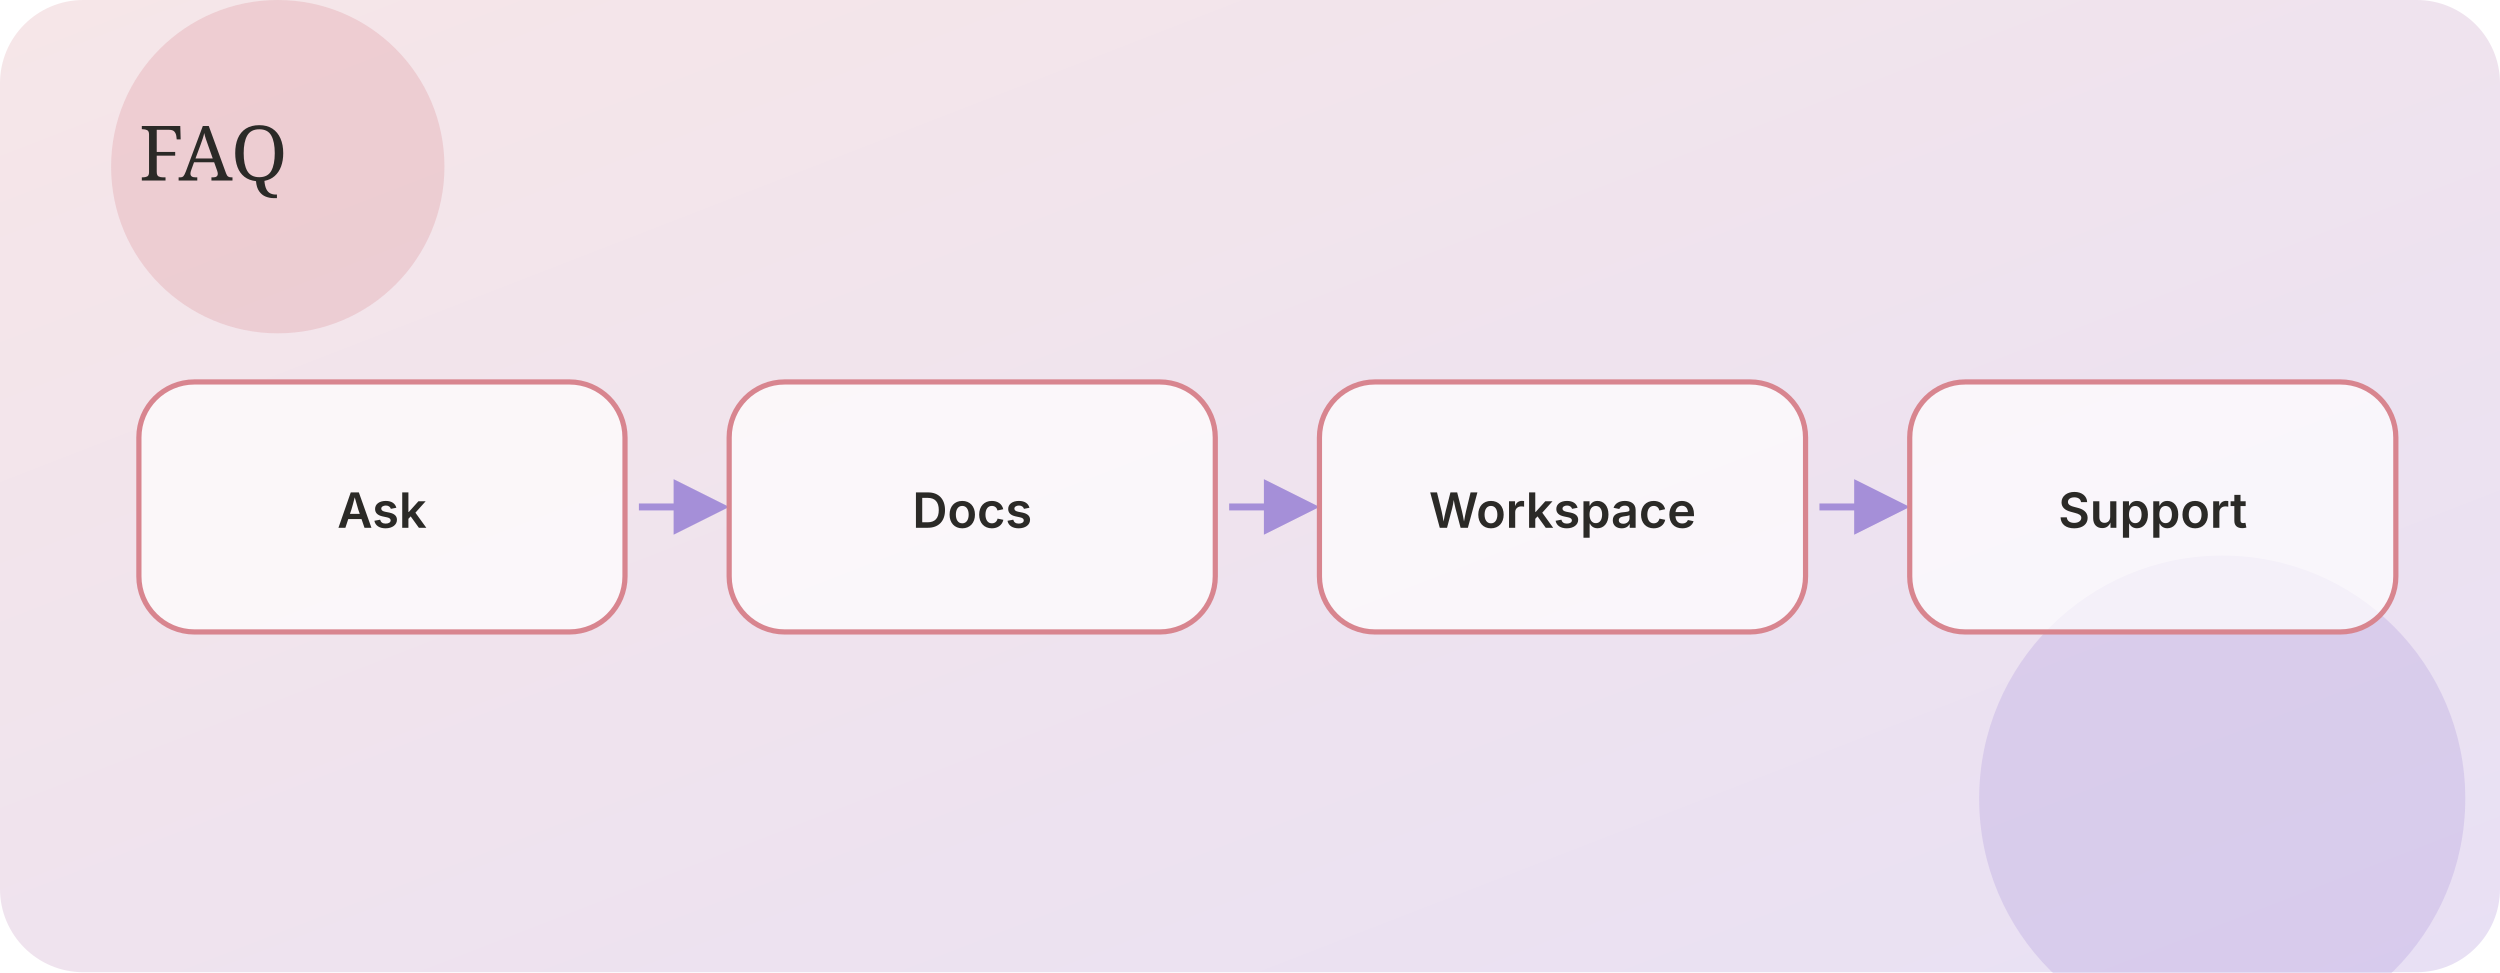
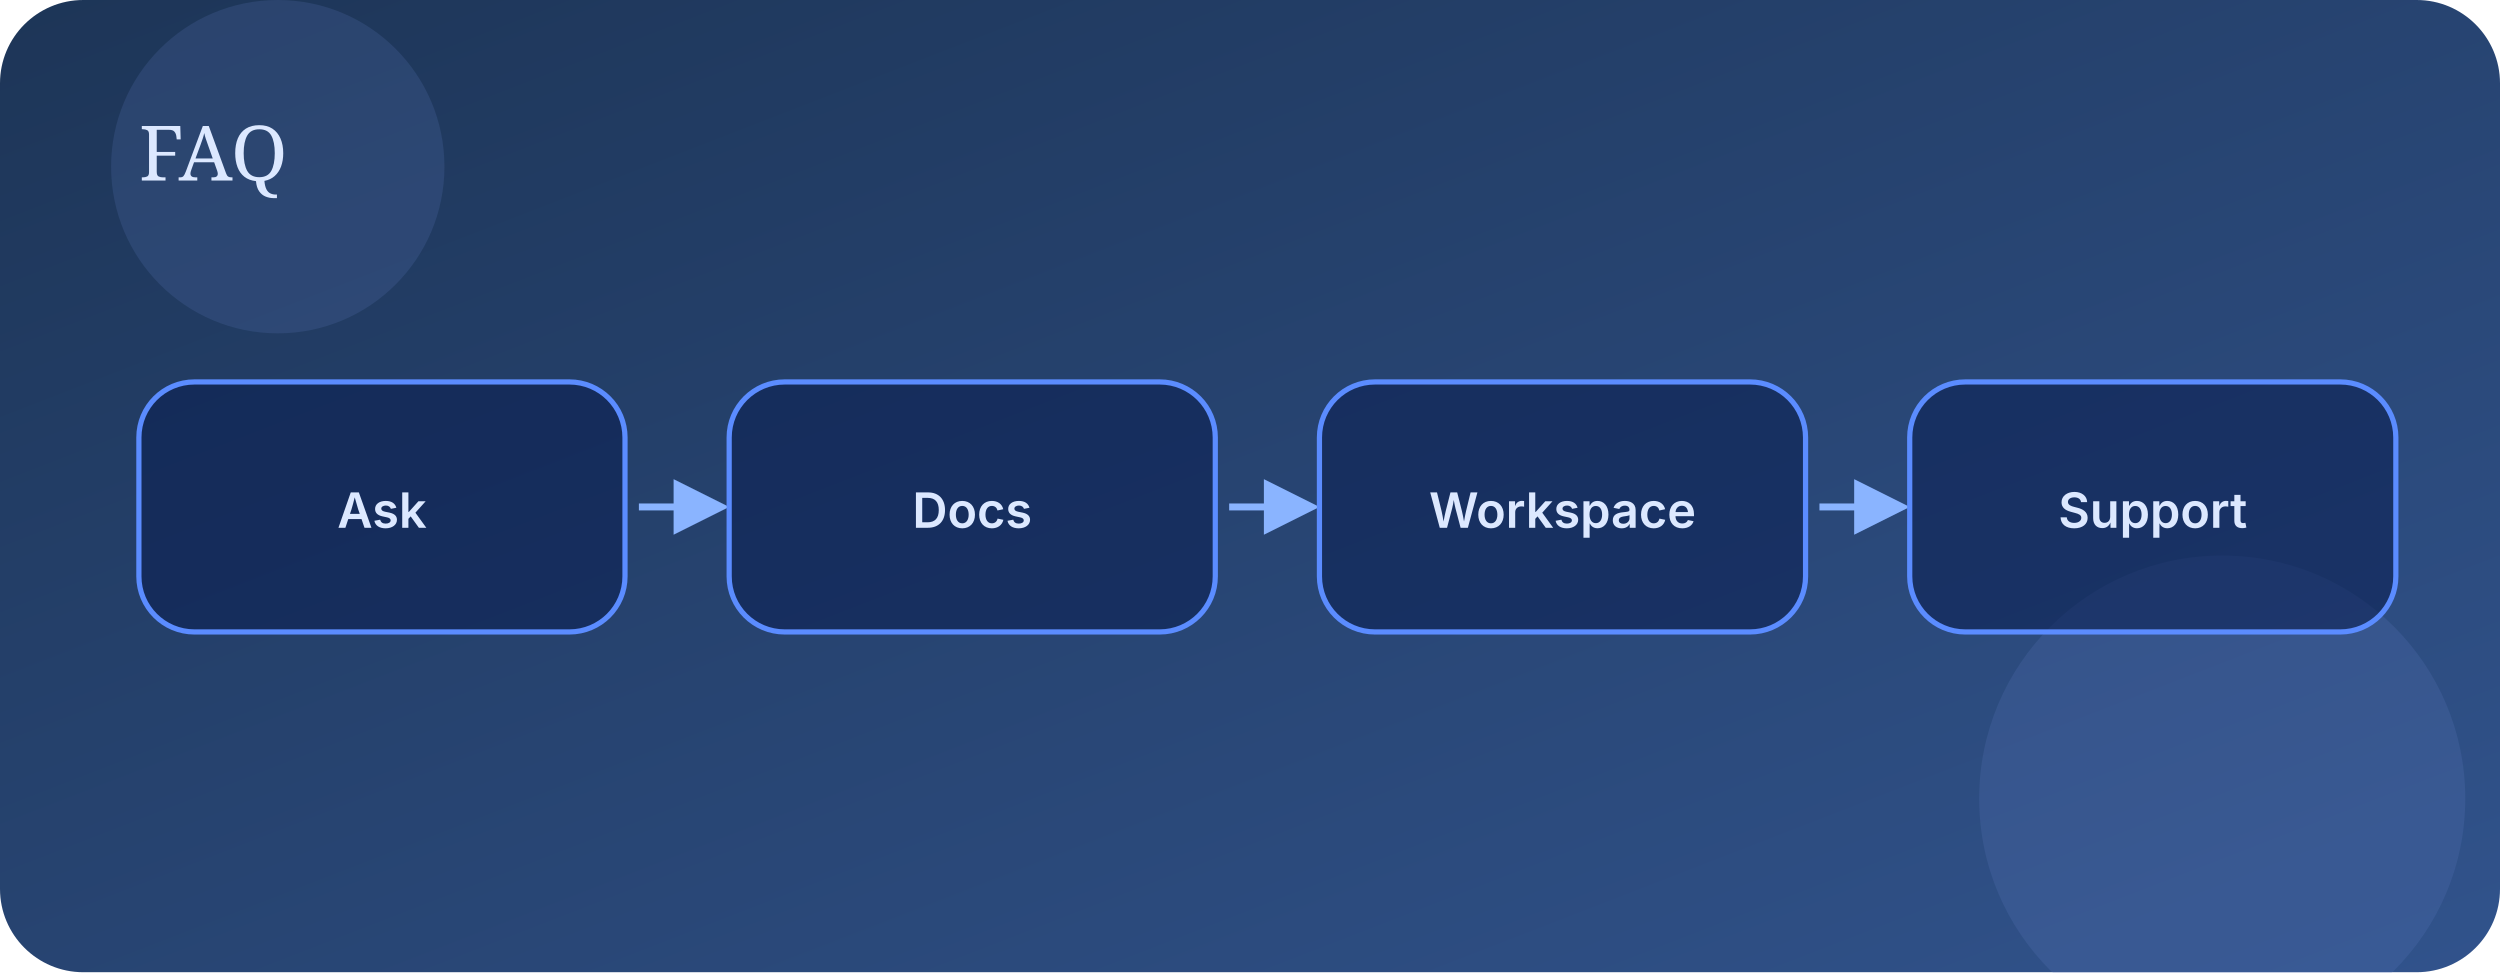
<svg xmlns="http://www.w3.org/2000/svg" viewBox="0 0 720 280" width="720" height="280">
  <defs>
    <linearGradient id="g" x1="0" y1="0" x2="1" y2="1">
-       <stop offset="0" stop-color="#f6e6e8" />
-       <stop offset="1" stop-color="#e8e0f4" />
+       <stop offset="0" stop-color="#1d3557" />
+       <stop offset="1" stop-color="#31538c" />
    </linearGradient>
    <marker id="arr" markerWidth="8" markerHeight="8" refX="6" refY="4" orient="auto">
-       <path d="M0 0 L8 4 L0 8 z" fill="#a58fd8" />
+       <path d="M0 0 L8 4 L0 8 z" fill="#8ab4ff" />
    </marker>
  </defs>
  <rect width="720" height="280" rx="24" fill="url(#g)" />
-   <circle cx="80" cy="48" r="48" fill="rgba(216,133,143,0.25)" />
-   <circle cx="640" cy="230" r="70" fill="rgba(165,143,216,0.25)" />
-   <text x="40" y="52" font-family="Georgia, serif" font-size="22" fill="#2b2a27">FAQ</text>
-   <rect x="40" y="110" width="140" height="72" rx="16" fill="rgba(255,255,255,0.7)" stroke="#d8858f" stroke-width="1.5" />
-   <text x="110" y="152" text-anchor="middle" font-family="Inter, sans-serif" font-size="14" font-weight="600" fill="#2b2a27">Ask</text>
-   <path d="M184 146 H206" stroke="#a58fd8" stroke-width="2" marker-end="url(#arr)" />
-   <rect x="210" y="110" width="140" height="72" rx="16" fill="rgba(255,255,255,0.7)" stroke="#d8858f" stroke-width="1.5" />
-   <text x="280" y="152" text-anchor="middle" font-family="Inter, sans-serif" font-size="14" font-weight="600" fill="#2b2a27">Docs</text>
-   <path d="M354 146 H376" stroke="#a58fd8" stroke-width="2" marker-end="url(#arr)" />
-   <rect x="380" y="110" width="140" height="72" rx="16" fill="rgba(255,255,255,0.7)" stroke="#d8858f" stroke-width="1.5" />
-   <text x="450" y="152" text-anchor="middle" font-family="Inter, sans-serif" font-size="14" font-weight="600" fill="#2b2a27">Workspace</text>
-   <path d="M524 146 H546" stroke="#a58fd8" stroke-width="2" marker-end="url(#arr)" />
-   <rect x="550" y="110" width="140" height="72" rx="16" fill="rgba(255,255,255,0.7)" stroke="#d8858f" stroke-width="1.5" />
-   <text x="620" y="152" text-anchor="middle" font-family="Inter, sans-serif" font-size="14" font-weight="600" fill="#2b2a27">Support</text>
+   <circle cx="80" cy="48" r="48" fill="rgba(100,130,200,0.18)" />
+   <circle cx="640" cy="230" r="70" fill="rgba(100,130,200,0.18)" />
+   <text x="40" y="52" font-family="Georgia, serif" font-size="22" fill="#dce8ff">FAQ</text>
+   <rect x="40" y="110" width="140" height="72" rx="16" fill="rgba(10,30,80,0.55)" stroke="#5b8cff" stroke-width="1.5" />
+   <text x="110" y="152" text-anchor="middle" font-family="Inter, sans-serif" font-size="14" font-weight="600" fill="#dce8ff">Ask</text>
+   <path d="M184 146 H206" stroke="#8ab4ff" stroke-width="2" marker-end="url(#arr)" />
+   <rect x="210" y="110" width="140" height="72" rx="16" fill="rgba(10,30,80,0.55)" stroke="#5b8cff" stroke-width="1.5" />
+   <text x="280" y="152" text-anchor="middle" font-family="Inter, sans-serif" font-size="14" font-weight="600" fill="#dce8ff">Docs</text>
+   <path d="M354 146 H376" stroke="#8ab4ff" stroke-width="2" marker-end="url(#arr)" />
+   <rect x="380" y="110" width="140" height="72" rx="16" fill="rgba(10,30,80,0.55)" stroke="#5b8cff" stroke-width="1.5" />
+   <text x="450" y="152" text-anchor="middle" font-family="Inter, sans-serif" font-size="14" font-weight="600" fill="#dce8ff">Workspace</text>
+   <path d="M524 146 H546" stroke="#8ab4ff" stroke-width="2" marker-end="url(#arr)" />
+   <rect x="550" y="110" width="140" height="72" rx="16" fill="rgba(10,30,80,0.55)" stroke="#5b8cff" stroke-width="1.5" />
+   <text x="620" y="152" text-anchor="middle" font-family="Inter, sans-serif" font-size="14" font-weight="600" fill="#dce8ff">Support</text>
</svg>
